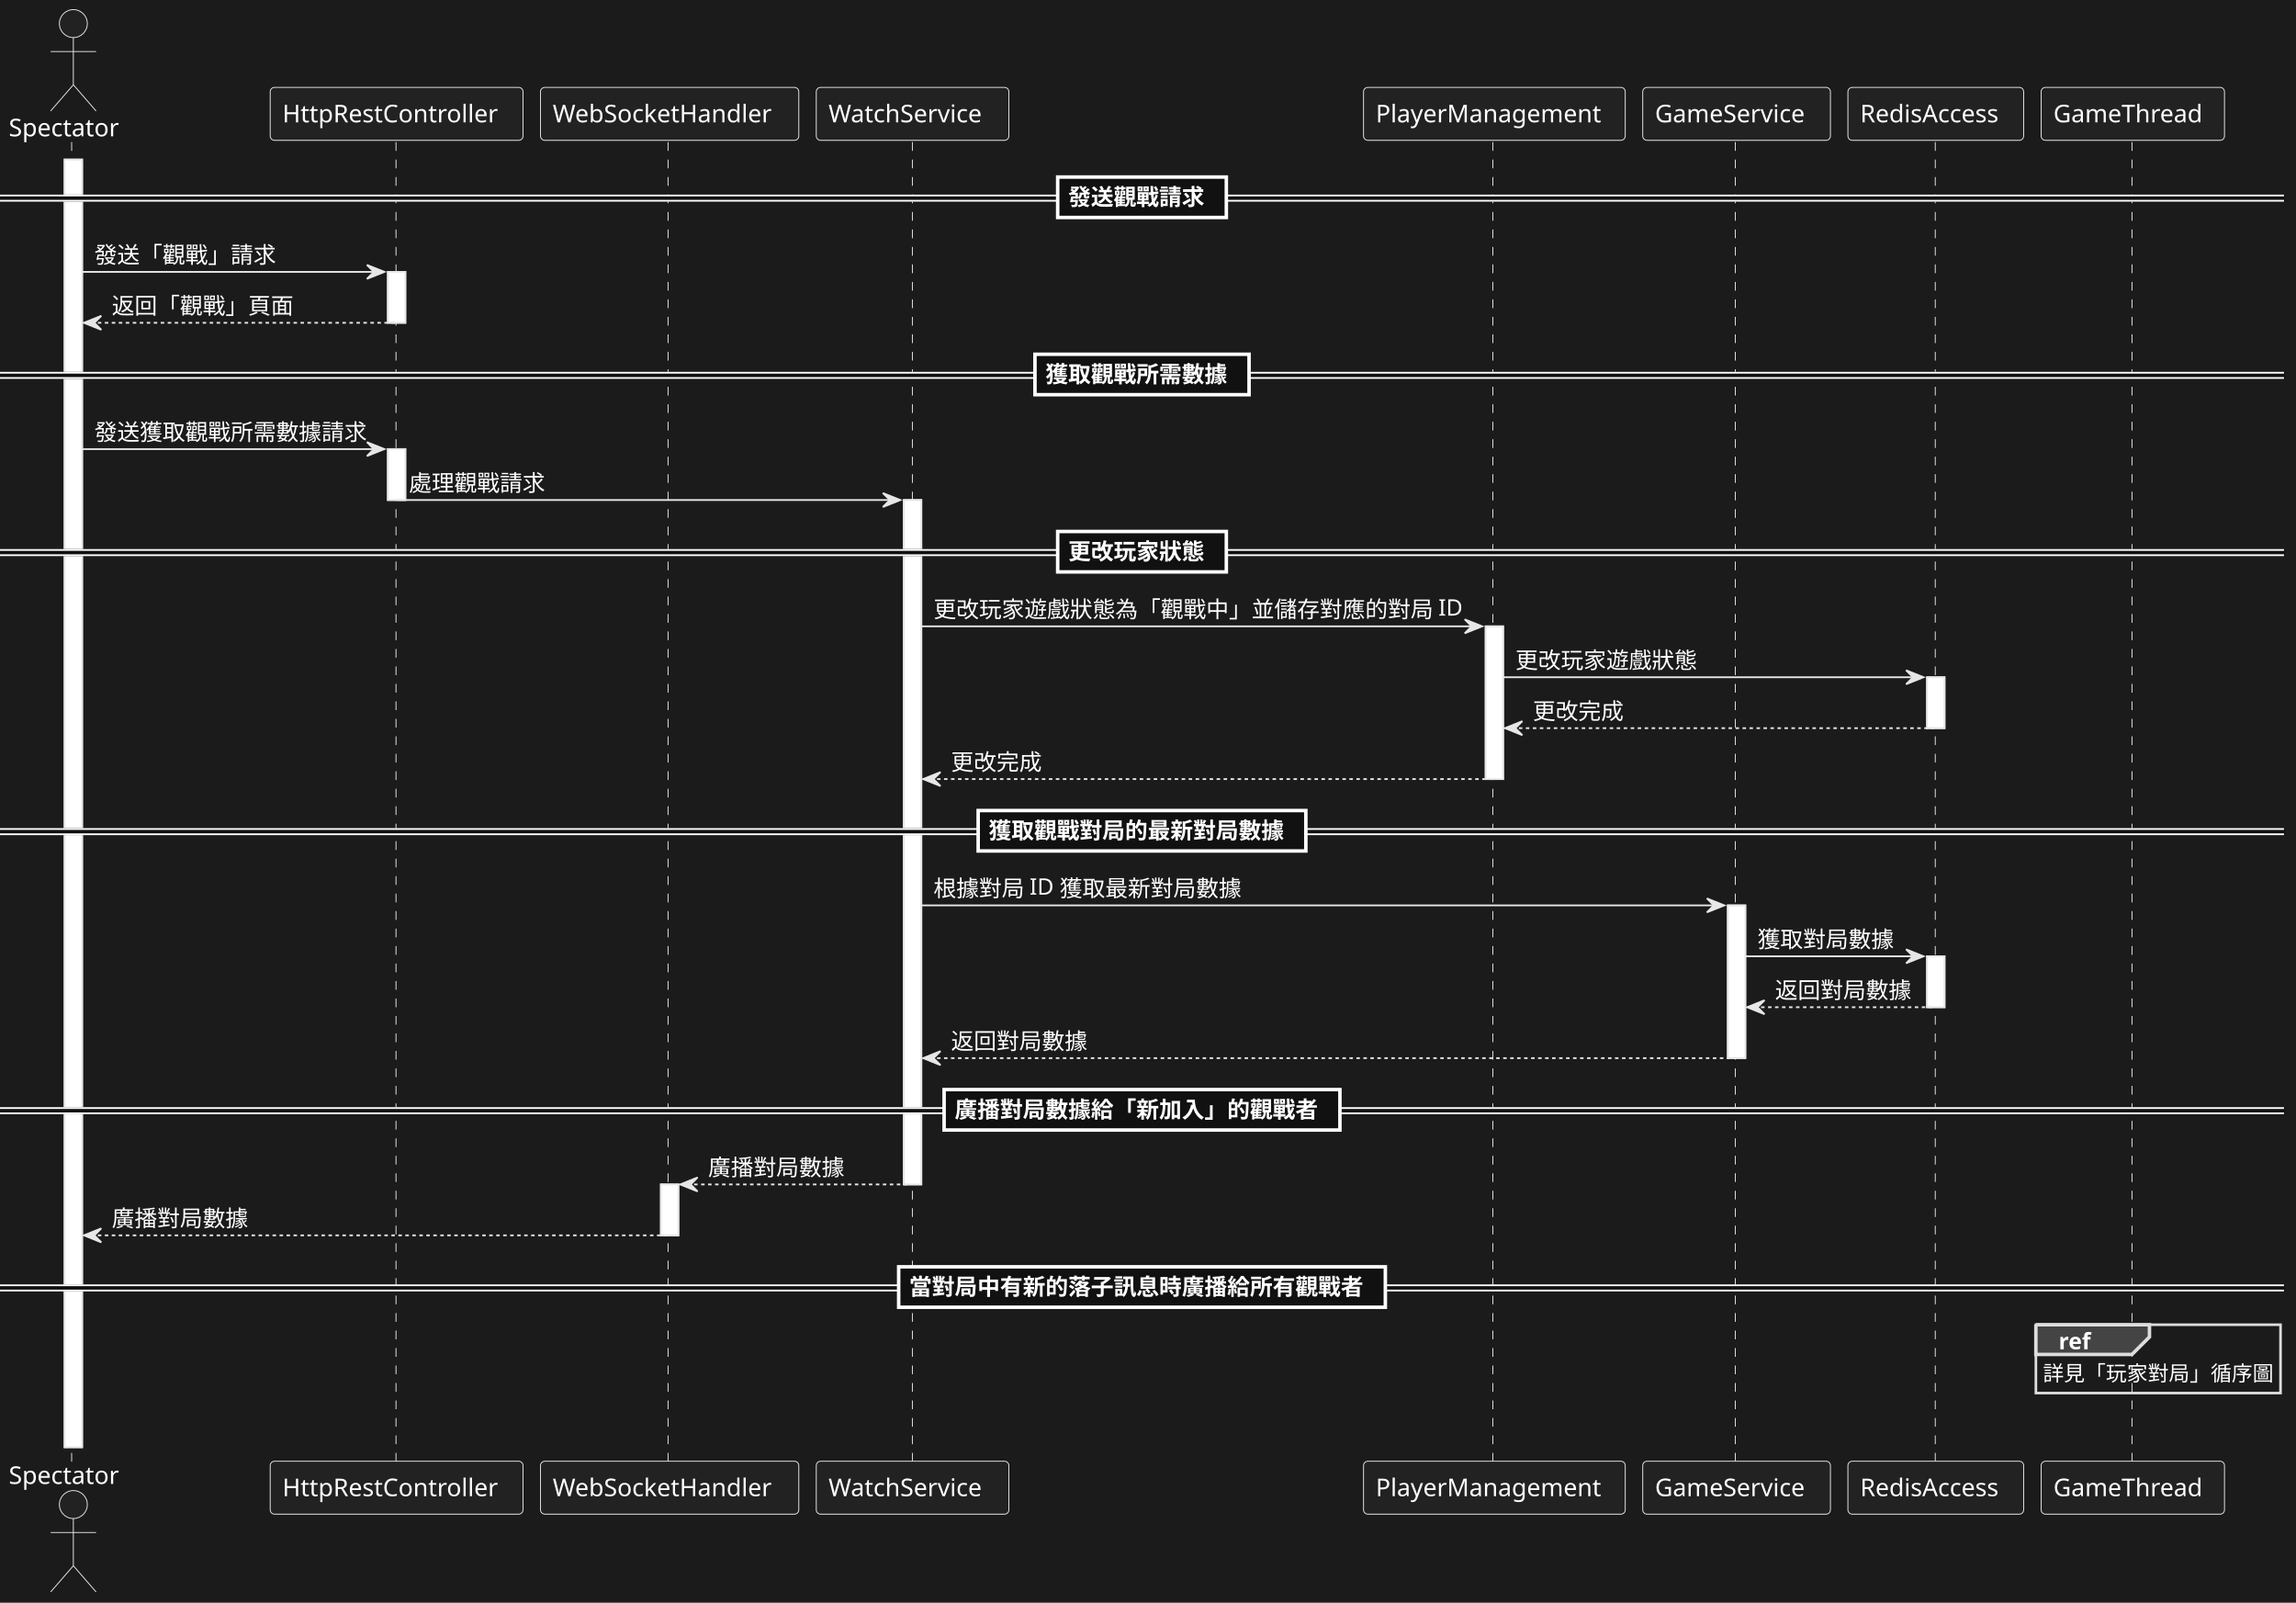
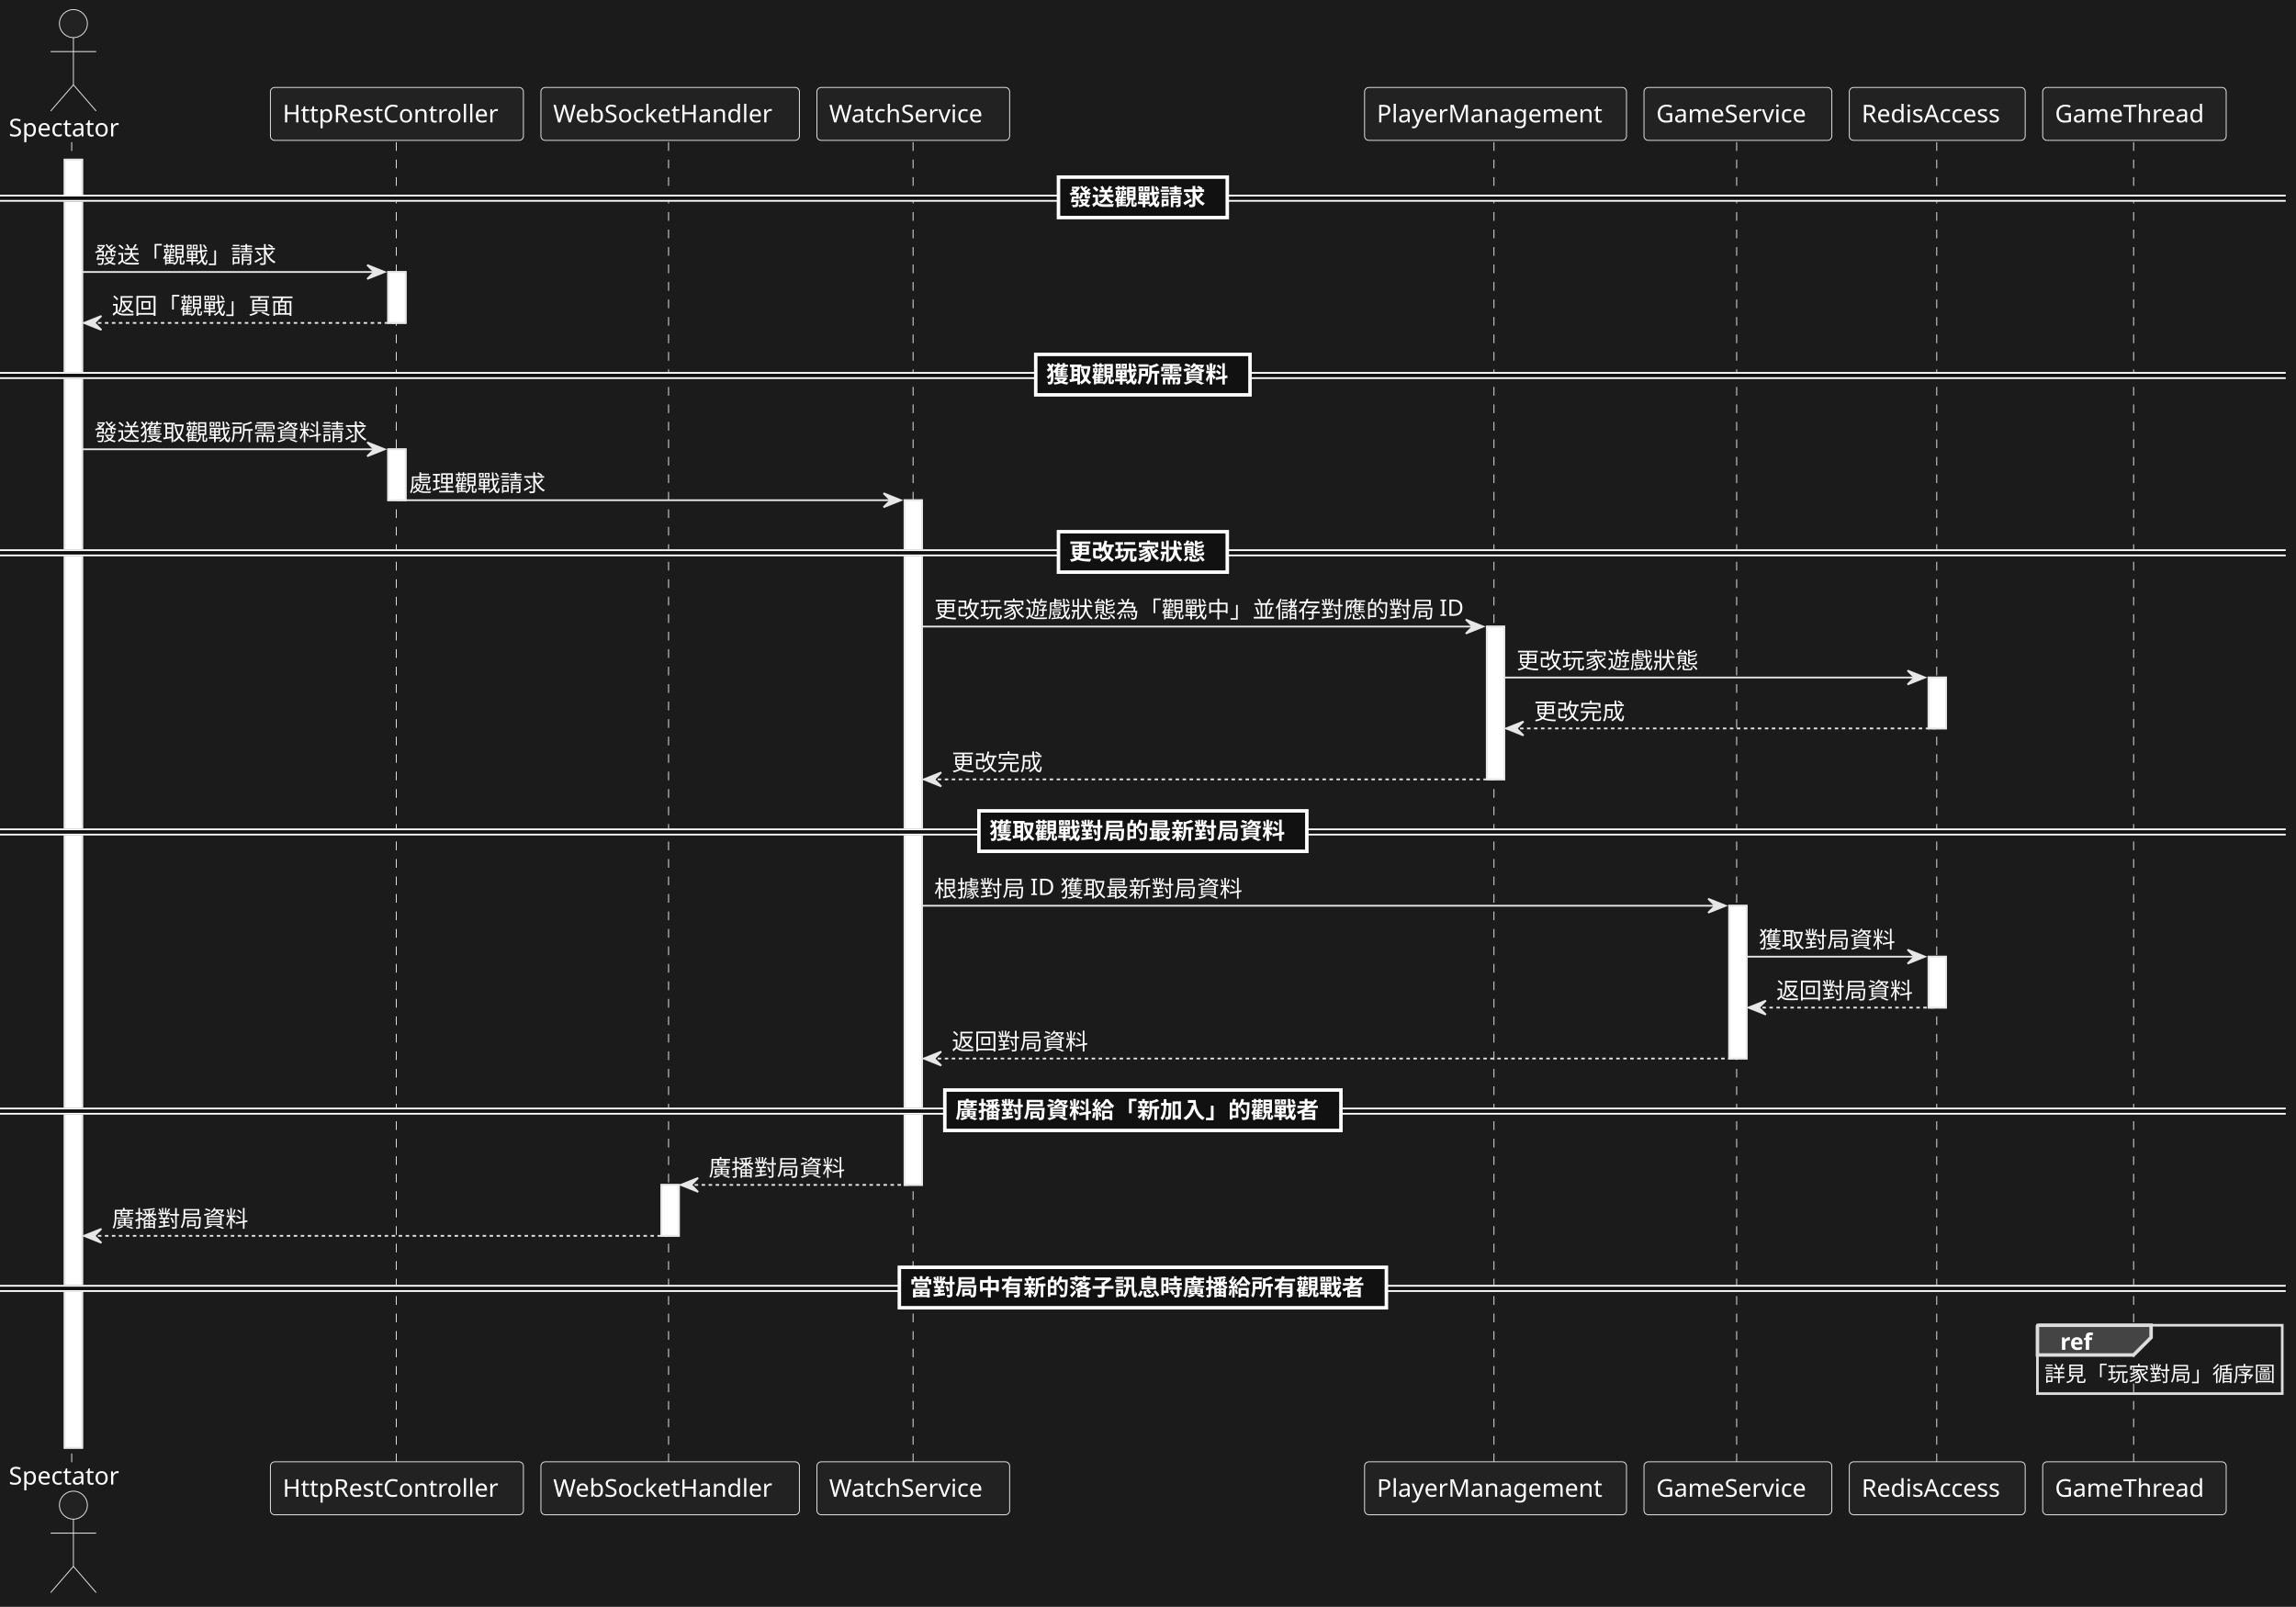
- <svg xmlns="http://www.w3.org/2000/svg" contentStyleType="text/css" data-diagram-type="SEQUENCE" height="917px" preserveAspectRatio="none" style="width:1314px;height:917px;background:#1B1B1B;" version="1.1" viewBox="0 0 1314 917" width="1314px" zoomAndPan="magnify">
+ <svg xmlns="http://www.w3.org/2000/svg" contentStyleType="text/css" data-diagram-type="SEQUENCE" height="919px" preserveAspectRatio="none" style="width:1313px;height:919px;background:#1B1B1B;" version="1.1" viewBox="0 0 1313 919" width="1313px" zoomAndPan="magnify">
  <defs />
  <g>
-     <rect fill="#1B1B1B" height="917" style="stroke:none;stroke-width:1;" width="1314" x="0" y="0" />
+     <rect fill="#1B1B1B" height="919" style="stroke:none;stroke-width:1;" width="1313" x="0" y="0" />
    <g>
      <rect fill="#FFFFFF" height="736.758" style="stroke:#E7E7E7;stroke-width:1;" width="10" x="36.981" y="91.297" />
    </g>
    <g>
      <rect fill="#FFFFFF" height="29.133" style="stroke:#E7E7E7;stroke-width:1;" width="10" x="221.982" y="155.562" />
    </g>
    <g>
      <rect fill="#FFFFFF" height="29.133" style="stroke:#E7E7E7;stroke-width:1;" width="10" x="221.982" y="256.961" />
    </g>
    <g>
      <rect fill="#FFFFFF" height="29.133" style="stroke:#E7E7E7;stroke-width:1;" width="10" x="378.24" y="677.688" />
    </g>
    <g>
      <rect fill="#FFFFFF" height="391.594" style="stroke:#E7E7E7;stroke-width:1;" width="10" x="517.265" y="286.094" />
    </g>
    <g>
      <rect fill="#FFFFFF" height="87.398" style="stroke:#E7E7E7;stroke-width:1;" width="10" x="850.242" y="358.359" />
    </g>
    <g>
      <rect fill="#FFFFFF" height="87.398" style="stroke:#E7E7E7;stroke-width:1;" width="10" x="988.846" y="518.023" />
    </g>
    <g>
      <rect fill="#FFFFFF" height="29.133" style="stroke:#E7E7E7;stroke-width:1;" width="10" x="1102.848" y="387.492" />
    </g>
    <g>
      <rect fill="#FFFFFF" height="29.133" style="stroke:#E7E7E7;stroke-width:1;" width="10" x="1102.848" y="547.156" />
    </g>
-     <g>
-       <rect fill="#000000" fill-opacity="0" height="755.758" width="8" x="37.981" y="81.297" />
-       <line style="stroke:#E7E7E7;stroke-width:0.5;stroke-dasharray:5,5;" x1="41" x2="41" y1="81.297" y2="837.055" />
-     </g>
-     <g>
-       <rect fill="#000000" fill-opacity="0" height="755.758" width="8" x="222.982" y="81.297" />
-       <line style="stroke:#E7E7E7;stroke-width:0.5;stroke-dasharray:5,5;" x1="226.637" x2="226.637" y1="81.297" y2="837.055" />
-     </g>
-     <g>
-       <rect fill="#000000" fill-opacity="0" height="755.758" width="8" x="379.24" y="81.297" />
-       <line style="stroke:#E7E7E7;stroke-width:0.5;stroke-dasharray:5,5;" x1="382.326" x2="382.326" y1="81.297" y2="837.055" />
-     </g>
-     <g>
-       <rect fill="#000000" fill-opacity="0" height="755.758" width="8" x="518.265" y="81.297" />
-       <line style="stroke:#E7E7E7;stroke-width:0.5;stroke-dasharray:5,5;" x1="522.154" x2="522.154" y1="81.297" y2="837.055" />
-     </g>
-     <g>
-       <rect fill="#000000" fill-opacity="0" height="755.758" width="8" x="851.242" y="81.297" />
-       <line style="stroke:#E7E7E7;stroke-width:0.5;stroke-dasharray:5,5;" x1="854.347" x2="854.347" y1="81.297" y2="837.055" />
-     </g>
-     <g>
-       <rect fill="#000000" fill-opacity="0" height="755.758" width="8" x="989.846" y="81.297" />
-       <line style="stroke:#E7E7E7;stroke-width:0.5;stroke-dasharray:5,5;" x1="993.136" x2="993.136" y1="81.297" y2="837.055" />
-     </g>
-     <g>
-       <rect fill="#000000" fill-opacity="0" height="755.758" width="8" x="1103.848" y="81.297" />
-       <line style="stroke:#E7E7E7;stroke-width:0.5;stroke-dasharray:5,5;" x1="1107.556" x2="1107.556" y1="81.297" y2="837.055" />
-     </g>
-     <g>
-       <rect fill="#000000" fill-opacity="0" height="755.758" width="8" x="1216.609" y="81.297" />
-       <line style="stroke:#E7E7E7;stroke-width:0.5;stroke-dasharray:5,5;" x1="1220.14" x2="1220.14" y1="81.297" y2="837.055" />
-     </g>
-     <g class="participant participant-head" data-participant="Spectator">
+     <g class="participant-lifeline" data-entity-uid="part1" data-qualified-name="Spectator" data-source-line="4" id="part1-lifeline">
+       <g>
+         <rect fill="#000000" fill-opacity="0" height="755.758" width="8" x="37.981" y="81.297" />
+         <line style="stroke:#E7E7E7;stroke-width:0.5;stroke-dasharray:5,5;" x1="41" x2="41" y1="81.297" y2="837.055" />
+       </g>
+     </g>
+     <g class="participant-lifeline" data-entity-uid="part2" data-qualified-name="HttpRestController" data-source-line="5" id="part2-lifeline">
+       <g>
+         <rect fill="#000000" fill-opacity="0" height="755.758" width="8" x="222.982" y="81.297" />
+         <line style="stroke:#E7E7E7;stroke-width:0.5;stroke-dasharray:5,5;" x1="226.637" x2="226.637" y1="81.297" y2="837.055" />
+       </g>
+     </g>
+     <g class="participant-lifeline" data-entity-uid="part3" data-qualified-name="WebSocketHandler" data-source-line="6" id="part3-lifeline">
+       <g>
+         <rect fill="#000000" fill-opacity="0" height="755.758" width="8" x="379.24" y="81.297" />
+         <line style="stroke:#E7E7E7;stroke-width:0.5;stroke-dasharray:5,5;" x1="382.326" x2="382.326" y1="81.297" y2="837.055" />
+       </g>
+     </g>
+     <g class="participant-lifeline" data-entity-uid="part4" data-qualified-name="WatchService" data-source-line="7" id="part4-lifeline">
+       <g>
+         <rect fill="#000000" fill-opacity="0" height="755.758" width="8" x="518.265" y="81.297" />
+         <line style="stroke:#E7E7E7;stroke-width:0.5;stroke-dasharray:5,5;" x1="522.154" x2="522.154" y1="81.297" y2="837.055" />
+       </g>
+     </g>
+     <g class="participant-lifeline" data-entity-uid="part5" data-qualified-name="PlayerManagement" data-source-line="8" id="part5-lifeline">
+       <g>
+         <rect fill="#000000" fill-opacity="0" height="755.758" width="8" x="851.242" y="81.297" />
+         <line style="stroke:#E7E7E7;stroke-width:0.5;stroke-dasharray:5,5;" x1="854.347" x2="854.347" y1="81.297" y2="837.055" />
+       </g>
+     </g>
+     <g class="participant-lifeline" data-entity-uid="part6" data-qualified-name="GameService" data-source-line="9" id="part6-lifeline">
+       <g>
+         <rect fill="#000000" fill-opacity="0" height="755.758" width="8" x="989.846" y="81.297" />
+         <line style="stroke:#E7E7E7;stroke-width:0.5;stroke-dasharray:5,5;" x1="993.136" x2="993.136" y1="81.297" y2="837.055" />
+       </g>
+     </g>
+     <g class="participant-lifeline" data-entity-uid="part7" data-qualified-name="RedisAccess" data-source-line="10" id="part7-lifeline">
+       <g>
+         <rect fill="#000000" fill-opacity="0" height="755.758" width="8" x="1103.848" y="81.297" />
+         <line style="stroke:#E7E7E7;stroke-width:0.5;stroke-dasharray:5,5;" x1="1107.556" x2="1107.556" y1="81.297" y2="837.055" />
+       </g>
+     </g>
+     <g class="participant-lifeline" data-entity-uid="part8" data-qualified-name="GameThread" data-source-line="11" id="part8-lifeline">
+       <g>
+         <rect fill="#000000" fill-opacity="0" height="755.758" width="8" x="1216.609" y="81.297" />
+         <line style="stroke:#E7E7E7;stroke-width:0.5;stroke-dasharray:5,5;" x1="1220.14" x2="1220.14" y1="81.297" y2="837.055" />
+       </g>
+     </g>
+     <g class="participant participant-head" data-entity-uid="part1" data-qualified-name="Spectator" data-source-line="4" id="part1-head">
      <text fill="#FFFFFF" font-family="sans-serif" font-size="14" lengthAdjust="spacing" textLength="67.963" x="5" y="77.995">Spectator</text>
      <ellipse cx="41.981" cy="13.5" fill="#222222" rx="8" ry="8" style="stroke:#E7E7E7;stroke-width:0.5;" />
      <path d="M41.981,21.5 L41.981,48.5 M28.981,29.5 L54.981,29.5 M41.981,48.5 L28.981,63.5 M41.981,48.5 L54.981,63.5" fill="none" style="stroke:#E7E7E7;stroke-width:0.5;" />
    </g>
-     <g class="participant participant-tail" data-participant="Spectator">
+     <g class="participant participant-tail" data-entity-uid="part1" data-qualified-name="Spectator" data-source-line="4" id="part1-tail">
      <text fill="#FFFFFF" font-family="sans-serif" font-size="14" lengthAdjust="spacing" textLength="67.963" x="5" y="849.05">Spectator</text>
      <ellipse cx="41.981" cy="860.852" fill="#222222" rx="8" ry="8" style="stroke:#E7E7E7;stroke-width:0.5;" />
      <path d="M41.981,868.852 L41.981,895.852 M28.981,876.852 L54.981,876.852 M41.981,895.852 L28.981,910.852 M41.981,895.852 L54.981,910.852" fill="none" style="stroke:#E7E7E7;stroke-width:0.5;" />
    </g>
-     <g class="participant participant-head" data-participant="HttpRestController">
+     <g class="participant participant-head" data-entity-uid="part2" data-qualified-name="HttpRestController" data-source-line="5" id="part2-head">
      <rect fill="#222222" height="30.297" rx="2.5" ry="2.5" style="stroke:#E7E7E7;stroke-width:0.5;" width="144.69" x="154.637" y="50" />
      <text fill="#FFFFFF" font-family="sans-serif" font-size="14" lengthAdjust="spacing" textLength="130.69" x="161.637" y="69.995">HttpRestController</text>
    </g>
-     <g class="participant participant-tail" data-participant="HttpRestController">
+     <g class="participant participant-tail" data-entity-uid="part2" data-qualified-name="HttpRestController" data-source-line="5" id="part2-tail">
      <rect fill="#222222" height="30.297" rx="2.5" ry="2.5" style="stroke:#E7E7E7;stroke-width:0.5;" width="144.69" x="154.637" y="836.055" />
      <text fill="#FFFFFF" font-family="sans-serif" font-size="14" lengthAdjust="spacing" textLength="130.69" x="161.637" y="856.05">HttpRestController</text>
    </g>
-     <g class="participant participant-head" data-participant="WebSocketHandler">
+     <g class="participant participant-head" data-entity-uid="part3" data-qualified-name="WebSocketHandler" data-source-line="6" id="part3-head">
      <rect fill="#222222" height="30.297" rx="2.5" ry="2.5" style="stroke:#E7E7E7;stroke-width:0.5;" width="147.827" x="309.326" y="50" />
      <text fill="#FFFFFF" font-family="sans-serif" font-size="14" lengthAdjust="spacing" textLength="133.827" x="316.326" y="69.995">WebSocketHandler</text>
    </g>
-     <g class="participant participant-tail" data-participant="WebSocketHandler">
+     <g class="participant participant-tail" data-entity-uid="part3" data-qualified-name="WebSocketHandler" data-source-line="6" id="part3-tail">
      <rect fill="#222222" height="30.297" rx="2.5" ry="2.5" style="stroke:#E7E7E7;stroke-width:0.5;" width="147.827" x="309.326" y="836.055" />
      <text fill="#FFFFFF" font-family="sans-serif" font-size="14" lengthAdjust="spacing" textLength="133.827" x="316.326" y="856.05">WebSocketHandler</text>
    </g>
-     <g class="participant participant-head" data-participant="WatchService">
+     <g class="participant participant-head" data-entity-uid="part4" data-qualified-name="WatchService" data-source-line="7" id="part4-head">
      <rect fill="#222222" height="30.297" rx="2.5" ry="2.5" style="stroke:#E7E7E7;stroke-width:0.5;" width="110.223" x="467.154" y="50" />
      <text fill="#FFFFFF" font-family="sans-serif" font-size="14" lengthAdjust="spacing" textLength="96.223" x="474.154" y="69.995">WatchService</text>
    </g>
-     <g class="participant participant-tail" data-participant="WatchService">
+     <g class="participant participant-tail" data-entity-uid="part4" data-qualified-name="WatchService" data-source-line="7" id="part4-tail">
      <rect fill="#222222" height="30.297" rx="2.5" ry="2.5" style="stroke:#E7E7E7;stroke-width:0.5;" width="110.223" x="467.154" y="836.055" />
      <text fill="#FFFFFF" font-family="sans-serif" font-size="14" lengthAdjust="spacing" textLength="96.223" x="474.154" y="856.05">WatchService</text>
    </g>
-     <g class="participant participant-head" data-participant="PlayerManagement">
+     <g class="participant participant-head" data-entity-uid="part5" data-qualified-name="PlayerManagement" data-source-line="8" id="part5-head">
      <rect fill="#222222" height="30.297" rx="2.5" ry="2.5" style="stroke:#E7E7E7;stroke-width:0.5;" width="149.789" x="780.347" y="50" />
      <text fill="#FFFFFF" font-family="sans-serif" font-size="14" lengthAdjust="spacing" textLength="135.789" x="787.347" y="69.995">PlayerManagement</text>
    </g>
-     <g class="participant participant-tail" data-participant="PlayerManagement">
+     <g class="participant participant-tail" data-entity-uid="part5" data-qualified-name="PlayerManagement" data-source-line="8" id="part5-tail">
      <rect fill="#222222" height="30.297" rx="2.5" ry="2.5" style="stroke:#E7E7E7;stroke-width:0.5;" width="149.789" x="780.347" y="836.055" />
      <text fill="#FFFFFF" font-family="sans-serif" font-size="14" lengthAdjust="spacing" textLength="135.789" x="787.347" y="856.05">PlayerManagement</text>
    </g>
-     <g class="participant participant-head" data-participant="GameService">
+     <g class="participant participant-head" data-entity-uid="part6" data-qualified-name="GameService" data-source-line="9" id="part6-head">
      <rect fill="#222222" height="30.297" rx="2.5" ry="2.5" style="stroke:#E7E7E7;stroke-width:0.5;" width="107.42" x="940.136" y="50" />
      <text fill="#FFFFFF" font-family="sans-serif" font-size="14" lengthAdjust="spacing" textLength="93.42" x="947.136" y="69.995">GameService</text>
    </g>
-     <g class="participant participant-tail" data-participant="GameService">
+     <g class="participant participant-tail" data-entity-uid="part6" data-qualified-name="GameService" data-source-line="9" id="part6-tail">
      <rect fill="#222222" height="30.297" rx="2.5" ry="2.5" style="stroke:#E7E7E7;stroke-width:0.5;" width="107.42" x="940.136" y="836.055" />
      <text fill="#FFFFFF" font-family="sans-serif" font-size="14" lengthAdjust="spacing" textLength="93.42" x="947.136" y="856.05">GameService</text>
    </g>
-     <g class="participant participant-head" data-participant="RedisAccess">
+     <g class="participant participant-head" data-entity-uid="part7" data-qualified-name="RedisAccess" data-source-line="10" id="part7-head">
      <rect fill="#222222" height="30.297" rx="2.5" ry="2.5" style="stroke:#E7E7E7;stroke-width:0.5;" width="100.584" x="1057.556" y="50" />
      <text fill="#FFFFFF" font-family="sans-serif" font-size="14" lengthAdjust="spacing" textLength="86.584" x="1064.556" y="69.995">RedisAccess</text>
    </g>
-     <g class="participant participant-tail" data-participant="RedisAccess">
+     <g class="participant participant-tail" data-entity-uid="part7" data-qualified-name="RedisAccess" data-source-line="10" id="part7-tail">
      <rect fill="#222222" height="30.297" rx="2.5" ry="2.5" style="stroke:#E7E7E7;stroke-width:0.5;" width="100.584" x="1057.556" y="836.055" />
      <text fill="#FFFFFF" font-family="sans-serif" font-size="14" lengthAdjust="spacing" textLength="86.584" x="1064.556" y="856.05">RedisAccess</text>
    </g>
-     <g class="participant participant-head" data-participant="GameThread">
+     <g class="participant participant-head" data-entity-uid="part8" data-qualified-name="GameThread" data-source-line="11" id="part8-head">
      <rect fill="#222222" height="30.297" rx="2.5" ry="2.5" style="stroke:#E7E7E7;stroke-width:0.5;" width="104.939" x="1168.14" y="50" />
      <text fill="#FFFFFF" font-family="sans-serif" font-size="14" lengthAdjust="spacing" textLength="90.939" x="1175.14" y="69.995">GameThread</text>
    </g>
-     <g class="participant participant-tail" data-participant="GameThread">
+     <g class="participant participant-tail" data-entity-uid="part8" data-qualified-name="GameThread" data-source-line="11" id="part8-tail">
      <rect fill="#222222" height="30.297" rx="2.5" ry="2.5" style="stroke:#E7E7E7;stroke-width:0.5;" width="104.939" x="1168.14" y="836.055" />
      <text fill="#FFFFFF" font-family="sans-serif" font-size="14" lengthAdjust="spacing" textLength="90.939" x="1175.14" y="856.05">GameThread</text>
    </g>
    <g>
      <rect fill="#FFFFFF" height="736.758" style="stroke:#E7E7E7;stroke-width:1;" width="10" x="36.981" y="91.297" />
    </g>
    <g>
      <rect fill="#FFFFFF" height="29.133" style="stroke:#E7E7E7;stroke-width:1;" width="10" x="221.982" y="155.562" />
    </g>
    <g>
      <rect fill="#FFFFFF" height="29.133" style="stroke:#E7E7E7;stroke-width:1;" width="10" x="221.982" y="256.961" />
    </g>
    <g>
      <rect fill="#FFFFFF" height="29.133" style="stroke:#E7E7E7;stroke-width:1;" width="10" x="378.24" y="677.688" />
    </g>
    <g>
      <rect fill="#FFFFFF" height="391.594" style="stroke:#E7E7E7;stroke-width:1;" width="10" x="517.265" y="286.094" />
    </g>
    <g>
      <rect fill="#FFFFFF" height="87.398" style="stroke:#E7E7E7;stroke-width:1;" width="10" x="850.242" y="358.359" />
    </g>
    <g>
      <rect fill="#FFFFFF" height="87.398" style="stroke:#E7E7E7;stroke-width:1;" width="10" x="988.846" y="518.023" />
    </g>
    <g>
      <rect fill="#FFFFFF" height="29.133" style="stroke:#E7E7E7;stroke-width:1;" width="10" x="1102.848" y="387.492" />
    </g>
    <g>
      <rect fill="#FFFFFF" height="29.133" style="stroke:#E7E7E7;stroke-width:1;" width="10" x="1102.848" y="547.156" />
    </g>
    <rect fill="#111111" height="3" style="stroke:#111111;stroke-width:1;" width="1307.141" x="0" y="111.863" />
    <line style="stroke:#FFFFFF;stroke-width:1;" x1="0" x2="1307.141" y1="111.863" y2="111.863" />
    <line style="stroke:#FFFFFF;stroke-width:1;" x1="0" x2="1307.141" y1="114.863" y2="114.863" />
    <rect fill="#111111" height="23.133" style="stroke:#FFFFFF;stroke-width:2;" width="96.526" x="605.308" y="101.297" />
-     <text fill="#FFFFFF" font-family="sans-serif" font-size="13" font-weight="bold" lengthAdjust="spacing" textLength="78" x="611.308" y="117.364">發送觀戰請求</text>
-     <g class="message" data-participant-1="Spectator" data-participant-2="HttpRestController">
+     <text fill="#FFFFFF" font-family="sans-serif" font-size="13" font-weight="700" lengthAdjust="spacing" textLength="78" x="611.308" y="117.364">發送觀戰請求</text>
+     <g class="message" data-entity-1="part1" data-entity-2="part2" data-source-line="15" id="msg1">
      <polygon fill="#E7E7E7" points="209.982,151.562,219.982,155.562,209.982,159.562,213.982,155.562" style="stroke:#E7E7E7;stroke-width:1;" />
      <line style="stroke:#E7E7E7;stroke-width:1;" x1="46.981" x2="215.982" y1="155.562" y2="155.562" />
      <text fill="#FFFFFF" font-family="sans-serif" font-size="13" lengthAdjust="spacing" textLength="104" x="53.981" y="150.497">發送「觀戰」請求</text>
    </g>
-     <g class="message" data-participant-1="HttpRestController" data-participant-2="Spectator">
+     <g class="message" data-entity-1="part2" data-entity-2="part1" data-source-line="16" id="msg2">
      <polygon fill="#E7E7E7" points="57.981,180.695,47.981,184.695,57.981,188.695,53.981,184.695" style="stroke:#E7E7E7;stroke-width:1;" />
      <line style="stroke:#E7E7E7;stroke-width:1;stroke-dasharray:2,2;" x1="51.981" x2="225.982" y1="184.695" y2="184.695" />
      <text fill="#FFFFFF" font-family="sans-serif" font-size="13" lengthAdjust="spacing" textLength="104" x="63.981" y="179.629">返回「觀戰」頁面</text>
    </g>
    <rect fill="#111111" height="3" style="stroke:#111111;stroke-width:1;" width="1307.141" x="0" y="213.262" />
    <line style="stroke:#FFFFFF;stroke-width:1;" x1="0" x2="1307.141" y1="213.262" y2="213.262" />
    <line style="stroke:#FFFFFF;stroke-width:1;" x1="0" x2="1307.141" y1="216.262" y2="216.262" />
    <rect fill="#111111" height="23.133" style="stroke:#FFFFFF;stroke-width:2;" width="122.526" x="592.308" y="202.695" />
-     <text fill="#FFFFFF" font-family="sans-serif" font-size="13" font-weight="bold" lengthAdjust="spacing" textLength="104" x="598.308" y="218.762">獲取觀戰所需數據</text>
-     <g class="message" data-participant-1="Spectator" data-participant-2="HttpRestController">
+     <text fill="#FFFFFF" font-family="sans-serif" font-size="13" font-weight="700" lengthAdjust="spacing" textLength="104" x="598.308" y="218.762">獲取觀戰所需資料</text>
+     <g class="message" data-entity-1="part1" data-entity-2="part2" data-source-line="19" id="msg3">
      <polygon fill="#E7E7E7" points="209.982,252.961,219.982,256.961,209.982,260.961,213.982,256.961" style="stroke:#E7E7E7;stroke-width:1;" />
      <line style="stroke:#E7E7E7;stroke-width:1;" x1="46.981" x2="215.982" y1="256.961" y2="256.961" />
-       <text fill="#FFFFFF" font-family="sans-serif" font-size="13" lengthAdjust="spacing" textLength="156" x="53.981" y="251.895">發送獲取觀戰所需數據請求</text>
-     </g>
-     <g class="message" data-participant-1="HttpRestController" data-participant-2="WatchService">
+       <text fill="#FFFFFF" font-family="sans-serif" font-size="13" lengthAdjust="spacing" textLength="156" x="53.981" y="251.895">發送獲取觀戰所需資料請求</text>
+     </g>
+     <g class="message" data-entity-1="part2" data-entity-2="part4" data-source-line="20" id="msg4">
      <polygon fill="#E7E7E7" points="505.265,282.094,515.265,286.094,505.265,290.094,509.265,286.094" style="stroke:#E7E7E7;stroke-width:1;" />
      <line style="stroke:#E7E7E7;stroke-width:1;" x1="226.982" x2="511.265" y1="286.094" y2="286.094" />
      <text fill="#FFFFFF" font-family="sans-serif" font-size="13" lengthAdjust="spacing" textLength="78" x="233.982" y="281.028">處理觀戰請求</text>
    </g>
    <rect fill="#111111" height="3" style="stroke:#111111;stroke-width:1;" width="1307.141" x="0" y="314.66" />
    <line style="stroke:#FFFFFF;stroke-width:1;" x1="0" x2="1307.141" y1="314.66" y2="314.66" />
    <line style="stroke:#FFFFFF;stroke-width:1;" x1="0" x2="1307.141" y1="317.66" y2="317.66" />
    <rect fill="#111111" height="23.133" style="stroke:#FFFFFF;stroke-width:2;" width="96.526" x="605.308" y="304.094" />
-     <text fill="#FFFFFF" font-family="sans-serif" font-size="13" font-weight="bold" lengthAdjust="spacing" textLength="78" x="611.308" y="320.161">更改玩家狀態</text>
-     <g class="message" data-participant-1="WatchService" data-participant-2="PlayerManagement">
+     <text fill="#FFFFFF" font-family="sans-serif" font-size="13" font-weight="700" lengthAdjust="spacing" textLength="78" x="611.308" y="320.161">更改玩家狀態</text>
+     <g class="message" data-entity-1="part4" data-entity-2="part5" data-source-line="25" id="msg5">
      <polygon fill="#E7E7E7" points="838.242,354.359,848.242,358.359,838.242,362.359,842.242,358.359" style="stroke:#E7E7E7;stroke-width:1;" />
      <line style="stroke:#E7E7E7;stroke-width:1;" x1="527.265" x2="844.242" y1="358.359" y2="358.359" />
      <text fill="#FFFFFF" font-family="sans-serif" font-size="13" lengthAdjust="spacing" textLength="303.977" x="534.265" y="353.293">更改玩家遊戲狀態為「觀戰中」並儲存對應的對局 ID</text>
    </g>
-     <g class="message" data-participant-1="PlayerManagement" data-participant-2="RedisAccess">
+     <g class="message" data-entity-1="part5" data-entity-2="part7" data-source-line="26" id="msg6">
      <polygon fill="#E7E7E7" points="1090.848,383.492,1100.848,387.492,1090.848,391.492,1094.848,387.492" style="stroke:#E7E7E7;stroke-width:1;" />
      <line style="stroke:#E7E7E7;stroke-width:1;" x1="860.242" x2="1096.848" y1="387.492" y2="387.492" />
      <text fill="#FFFFFF" font-family="sans-serif" font-size="13" lengthAdjust="spacing" textLength="104" x="867.242" y="382.426">更改玩家遊戲狀態</text>
    </g>
-     <g class="message" data-participant-1="RedisAccess" data-participant-2="PlayerManagement">
+     <g class="message" data-entity-1="part7" data-entity-2="part5" data-source-line="27" id="msg7">
      <polygon fill="#E7E7E7" points="871.242,412.625,861.242,416.625,871.242,420.625,867.242,416.625" style="stroke:#E7E7E7;stroke-width:1;" />
      <line style="stroke:#E7E7E7;stroke-width:1;stroke-dasharray:2,2;" x1="865.242" x2="1106.848" y1="416.625" y2="416.625" />
      <text fill="#FFFFFF" font-family="sans-serif" font-size="13" lengthAdjust="spacing" textLength="52" x="877.242" y="411.559">更改完成</text>
    </g>
-     <g class="message" data-participant-1="PlayerManagement" data-participant-2="WatchService">
+     <g class="message" data-entity-1="part5" data-entity-2="part4" data-source-line="28" id="msg8">
      <polygon fill="#E7E7E7" points="538.265,441.758,528.265,445.758,538.265,449.758,534.265,445.758" style="stroke:#E7E7E7;stroke-width:1;" />
      <line style="stroke:#E7E7E7;stroke-width:1;stroke-dasharray:2,2;" x1="532.265" x2="854.242" y1="445.758" y2="445.758" />
      <text fill="#FFFFFF" font-family="sans-serif" font-size="13" lengthAdjust="spacing" textLength="52" x="544.265" y="440.692">更改完成</text>
    </g>
    <rect fill="#111111" height="3" style="stroke:#111111;stroke-width:1;" width="1307.141" x="0" y="474.324" />
    <line style="stroke:#FFFFFF;stroke-width:1;" x1="0" x2="1307.141" y1="474.324" y2="474.324" />
    <line style="stroke:#FFFFFF;stroke-width:1;" x1="0" x2="1307.141" y1="477.324" y2="477.324" />
    <rect fill="#111111" height="23.133" style="stroke:#FFFFFF;stroke-width:2;" width="187.526" x="559.808" y="463.758" />
-     <text fill="#FFFFFF" font-family="sans-serif" font-size="13" font-weight="bold" lengthAdjust="spacing" textLength="169" x="565.808" y="479.825">獲取觀戰對局的最新對局數據</text>
-     <g class="message" data-participant-1="WatchService" data-participant-2="GameService">
+     <text fill="#FFFFFF" font-family="sans-serif" font-size="13" font-weight="700" lengthAdjust="spacing" textLength="169" x="565.808" y="479.825">獲取觀戰對局的最新對局資料</text>
+     <g class="message" data-entity-1="part4" data-entity-2="part6" data-source-line="31" id="msg9">
      <polygon fill="#E7E7E7" points="976.846,514.023,986.846,518.023,976.846,522.023,980.846,518.023" style="stroke:#E7E7E7;stroke-width:1;" />
      <line style="stroke:#E7E7E7;stroke-width:1;" x1="527.265" x2="982.846" y1="518.023" y2="518.023" />
-       <text fill="#FFFFFF" font-family="sans-serif" font-size="13" lengthAdjust="spacing" textLength="178.109" x="534.265" y="512.957">根據對局 ID 獲取最新對局數據</text>
-     </g>
-     <g class="message" data-participant-1="GameService" data-participant-2="RedisAccess">
+       <text fill="#FFFFFF" font-family="sans-serif" font-size="13" lengthAdjust="spacing" textLength="178.109" x="534.265" y="512.957">根據對局 ID 獲取最新對局資料</text>
+     </g>
+     <g class="message" data-entity-1="part6" data-entity-2="part7" data-source-line="32" id="msg10">
      <polygon fill="#E7E7E7" points="1090.848,543.156,1100.848,547.156,1090.848,551.156,1094.848,547.156" style="stroke:#E7E7E7;stroke-width:1;" />
      <line style="stroke:#E7E7E7;stroke-width:1;" x1="998.846" x2="1096.848" y1="547.156" y2="547.156" />
-       <text fill="#FFFFFF" font-family="sans-serif" font-size="13" lengthAdjust="spacing" textLength="78" x="1005.846" y="542.09">獲取對局數據</text>
-     </g>
-     <g class="message" data-participant-1="RedisAccess" data-participant-2="GameService">
+       <text fill="#FFFFFF" font-family="sans-serif" font-size="13" lengthAdjust="spacing" textLength="78" x="1005.846" y="542.09">獲取對局資料</text>
+     </g>
+     <g class="message" data-entity-1="part7" data-entity-2="part6" data-source-line="33" id="msg11">
      <polygon fill="#E7E7E7" points="1009.846,572.289,999.846,576.289,1009.846,580.289,1005.846,576.289" style="stroke:#E7E7E7;stroke-width:1;" />
      <line style="stroke:#E7E7E7;stroke-width:1;stroke-dasharray:2,2;" x1="1003.846" x2="1106.848" y1="576.289" y2="576.289" />
-       <text fill="#FFFFFF" font-family="sans-serif" font-size="13" lengthAdjust="spacing" textLength="78" x="1015.846" y="571.223">返回對局數據</text>
-     </g>
-     <g class="message" data-participant-1="GameService" data-participant-2="WatchService">
+       <text fill="#FFFFFF" font-family="sans-serif" font-size="13" lengthAdjust="spacing" textLength="78" x="1015.846" y="571.223">返回對局資料</text>
+     </g>
+     <g class="message" data-entity-1="part6" data-entity-2="part4" data-source-line="34" id="msg12">
      <polygon fill="#E7E7E7" points="538.265,601.422,528.265,605.422,538.265,609.422,534.265,605.422" style="stroke:#E7E7E7;stroke-width:1;" />
      <line style="stroke:#E7E7E7;stroke-width:1;stroke-dasharray:2,2;" x1="532.265" x2="992.846" y1="605.422" y2="605.422" />
-       <text fill="#FFFFFF" font-family="sans-serif" font-size="13" lengthAdjust="spacing" textLength="78" x="544.265" y="600.356">返回對局數據</text>
+       <text fill="#FFFFFF" font-family="sans-serif" font-size="13" lengthAdjust="spacing" textLength="78" x="544.265" y="600.356">返回對局資料</text>
    </g>
    <rect fill="#111111" height="3" style="stroke:#111111;stroke-width:1;" width="1307.141" x="0" y="633.988" />
    <line style="stroke:#FFFFFF;stroke-width:1;" x1="0" x2="1307.141" y1="633.988" y2="633.988" />
    <line style="stroke:#FFFFFF;stroke-width:1;" x1="0" x2="1307.141" y1="636.988" y2="636.988" />
    <rect fill="#111111" height="23.133" style="stroke:#FFFFFF;stroke-width:2;" width="226.526" x="540.308" y="623.422" />
-     <text fill="#FFFFFF" font-family="sans-serif" font-size="13" font-weight="bold" lengthAdjust="spacing" textLength="208" x="546.308" y="639.489">廣播對局數據給「新加入」的觀戰者</text>
-     <g class="message" data-participant-1="WatchService" data-participant-2="WebSocketHandler">
+     <text fill="#FFFFFF" font-family="sans-serif" font-size="13" font-weight="700" lengthAdjust="spacing" textLength="208" x="546.308" y="639.489">廣播對局資料給「新加入」的觀戰者</text>
+     <g class="message" data-entity-1="part4" data-entity-2="part3" data-source-line="37" id="msg13">
      <polygon fill="#E7E7E7" points="399.24,673.688,389.24,677.688,399.24,681.688,395.24,677.688" style="stroke:#E7E7E7;stroke-width:1;" />
      <line style="stroke:#E7E7E7;stroke-width:1;stroke-dasharray:2,2;" x1="393.24" x2="521.265" y1="677.688" y2="677.688" />
-       <text fill="#FFFFFF" font-family="sans-serif" font-size="13" lengthAdjust="spacing" textLength="78" x="405.24" y="672.622">廣播對局數據</text>
-     </g>
-     <g class="message" data-participant-1="WebSocketHandler" data-participant-2="Spectator">
+       <text fill="#FFFFFF" font-family="sans-serif" font-size="13" lengthAdjust="spacing" textLength="78" x="405.24" y="672.622">廣播對局資料</text>
+     </g>
+     <g class="message" data-entity-1="part3" data-entity-2="part1" data-source-line="39" id="msg14">
      <polygon fill="#E7E7E7" points="57.981,702.82,47.981,706.82,57.981,710.82,53.981,706.82" style="stroke:#E7E7E7;stroke-width:1;" />
      <line style="stroke:#E7E7E7;stroke-width:1;stroke-dasharray:2,2;" x1="51.981" x2="382.24" y1="706.82" y2="706.82" />
-       <text fill="#FFFFFF" font-family="sans-serif" font-size="13" lengthAdjust="spacing" textLength="78" x="63.981" y="701.754">廣播對局數據</text>
+       <text fill="#FFFFFF" font-family="sans-serif" font-size="13" lengthAdjust="spacing" textLength="78" x="63.981" y="701.754">廣播對局資料</text>
    </g>
    <rect fill="#111111" height="3" style="stroke:#111111;stroke-width:1;" width="1307.141" x="0" y="735.387" />
    <line style="stroke:#FFFFFF;stroke-width:1;" x1="0" x2="1307.141" y1="735.387" y2="735.387" />
    <line style="stroke:#FFFFFF;stroke-width:1;" x1="0" x2="1307.141" y1="738.387" y2="738.387" />
    <rect fill="#111111" height="23.133" style="stroke:#FFFFFF;stroke-width:2;" width="278.526" x="514.308" y="724.82" />
-     <text fill="#FFFFFF" font-family="sans-serif" font-size="13" font-weight="bold" lengthAdjust="spacing" textLength="260" x="520.308" y="740.887">當對局中有新的落子訊息時廣播給所有觀戰者</text>
+     <text fill="#FFFFFF" font-family="sans-serif" font-size="13" font-weight="700" lengthAdjust="spacing" textLength="260" x="520.308" y="740.887">當對局中有新的落子訊息時廣播給所有觀戰者</text>
    <rect fill="none" height="39.102" style="stroke:#DDDDDD;stroke-width:1.5;" width="140.001" x="1165.14" y="757.953" />
    <path d="M1165.14,757.953 L1230.14,757.953 L1230.14,764.953 L1220.14,774.953 L1165.14,774.953 L1165.14,757.953" fill="#444444" style="stroke:#DDDDDD;stroke-width:2;" />
-     <text fill="#FFFFFF" font-family="sans-serif" font-size="13" font-weight="bold" lengthAdjust="spacing" textLength="20.884" x="1178.14" y="772.02">ref</text>
+     <text fill="#FFFFFF" font-family="sans-serif" font-size="13" font-weight="700" lengthAdjust="spacing" textLength="20.884" x="1178.14" y="772.02">ref</text>
    <text fill="#FFFFFF" font-family="sans-serif" font-size="12" lengthAdjust="spacing" textLength="132.001" x="1169.14" y="790.092">詳見「玩家對局」循序圖</text>
  </g>
</svg>
